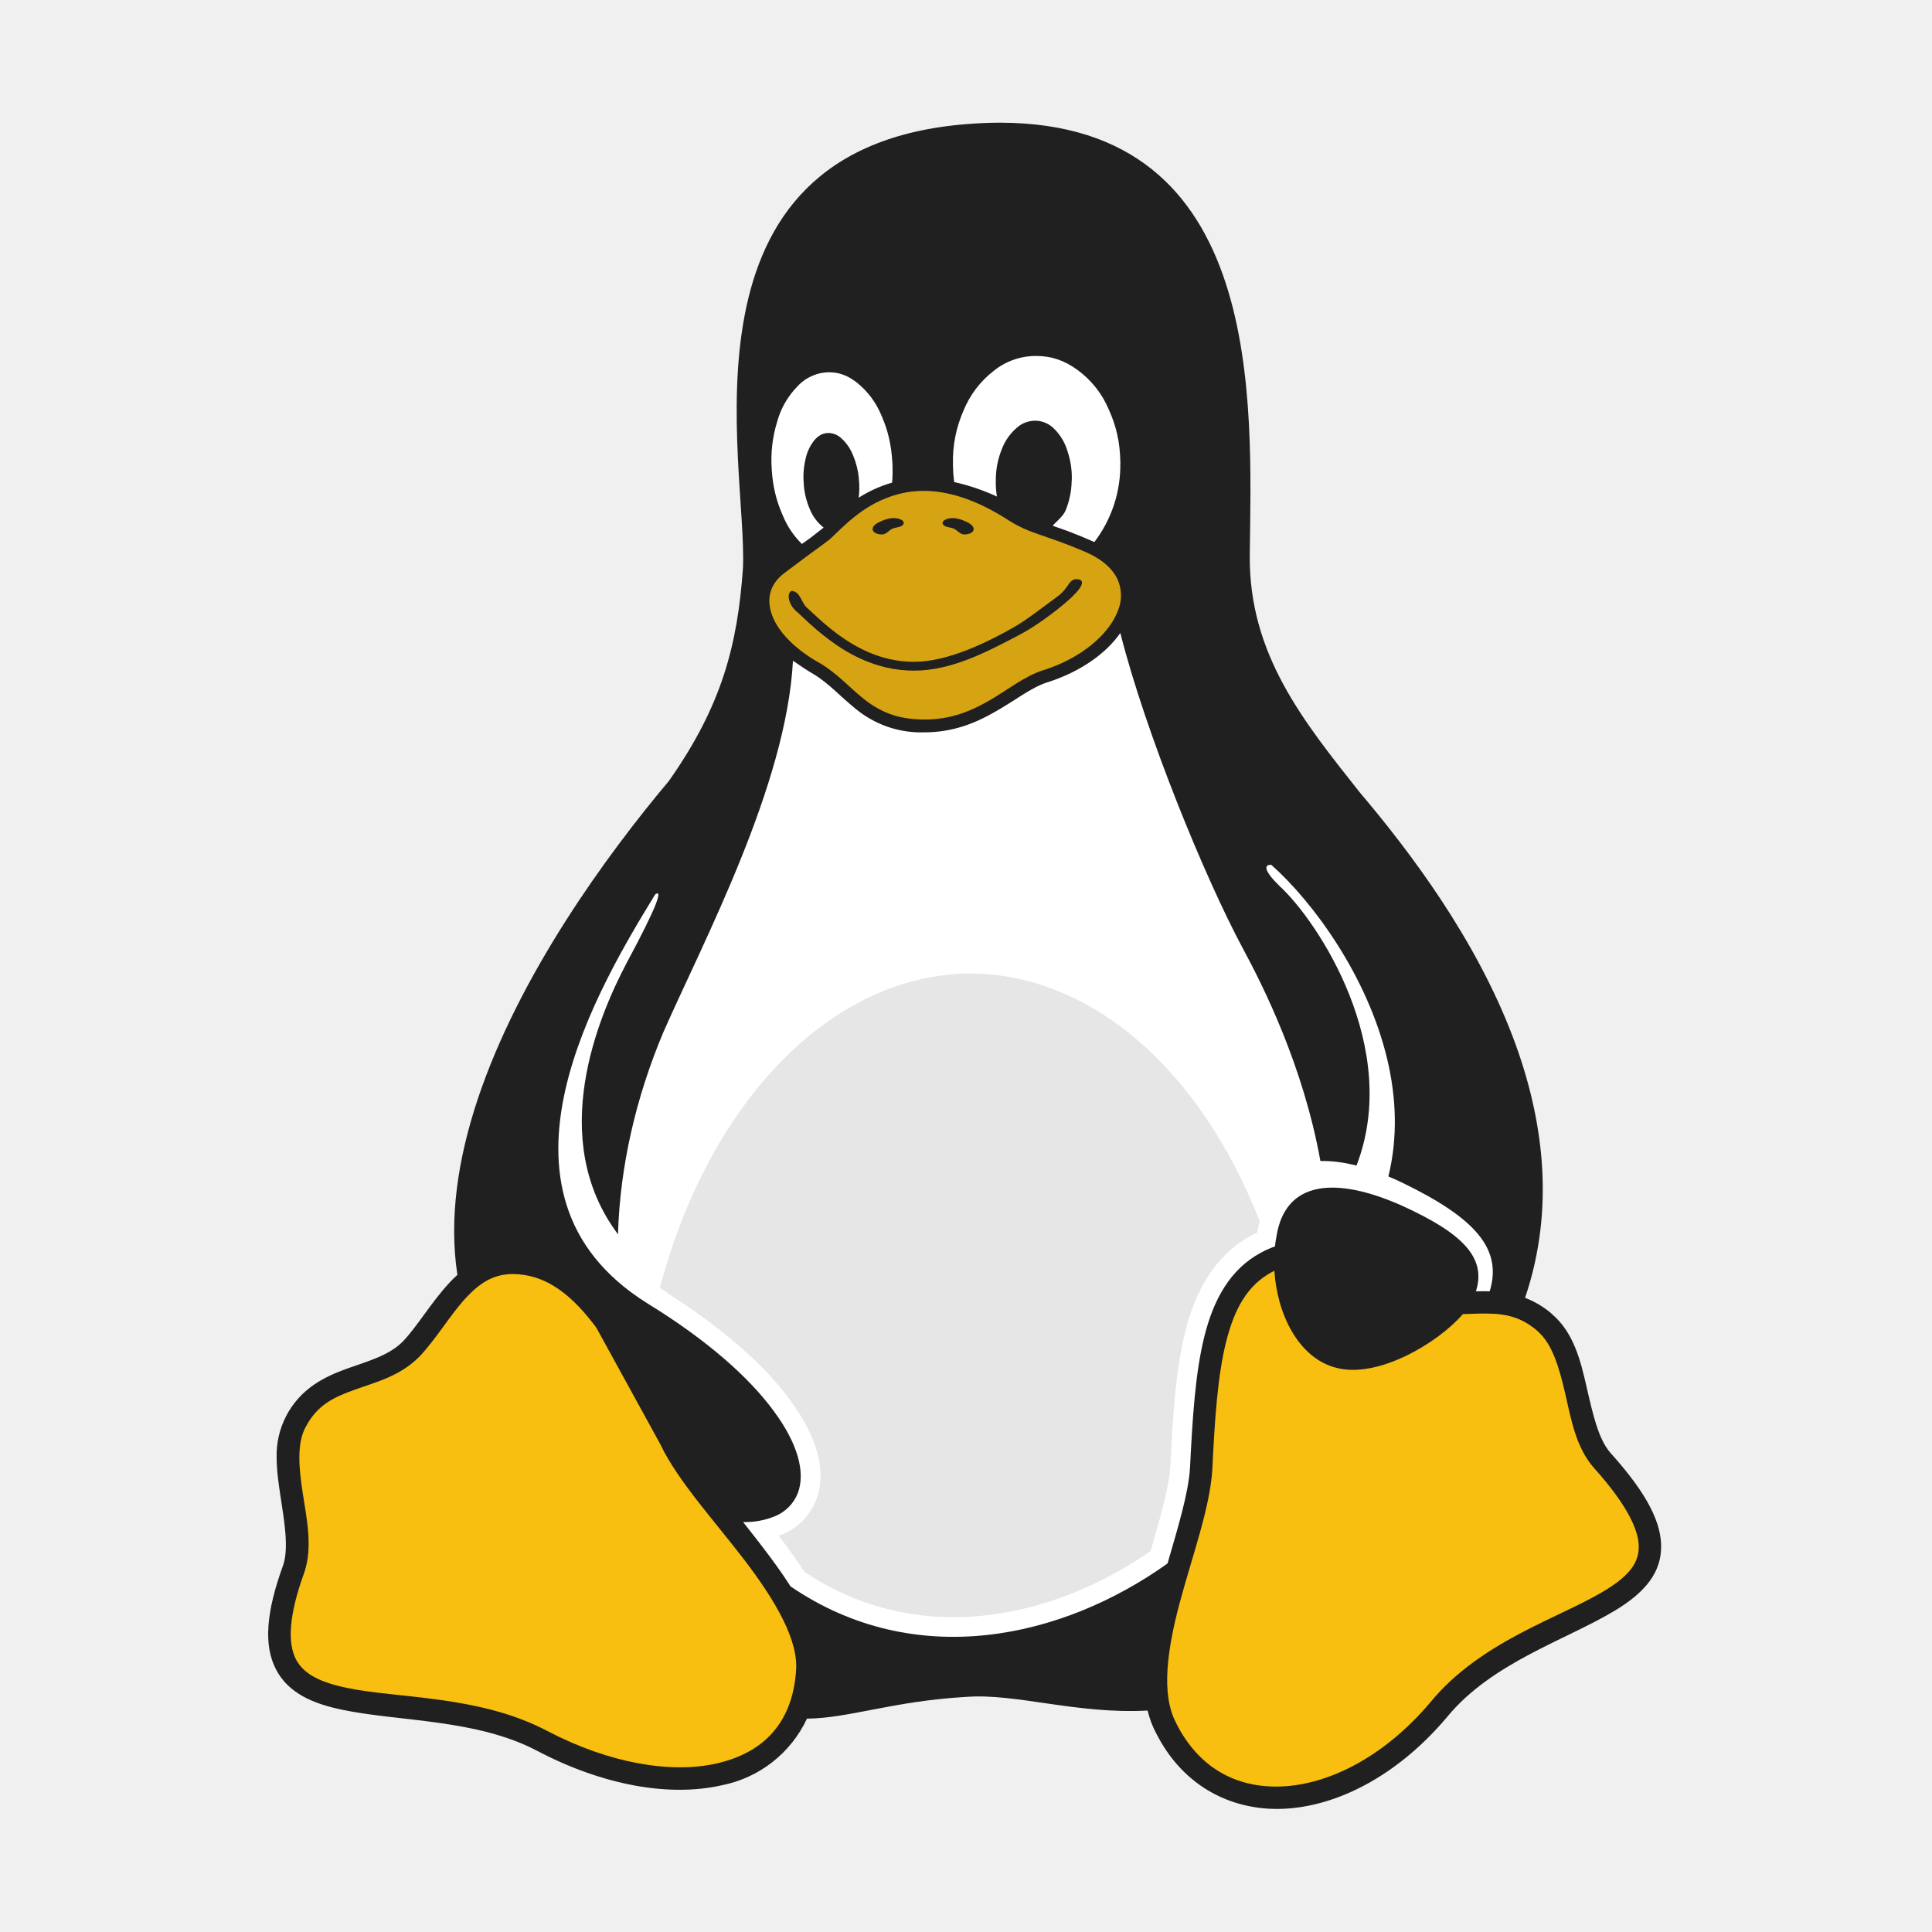
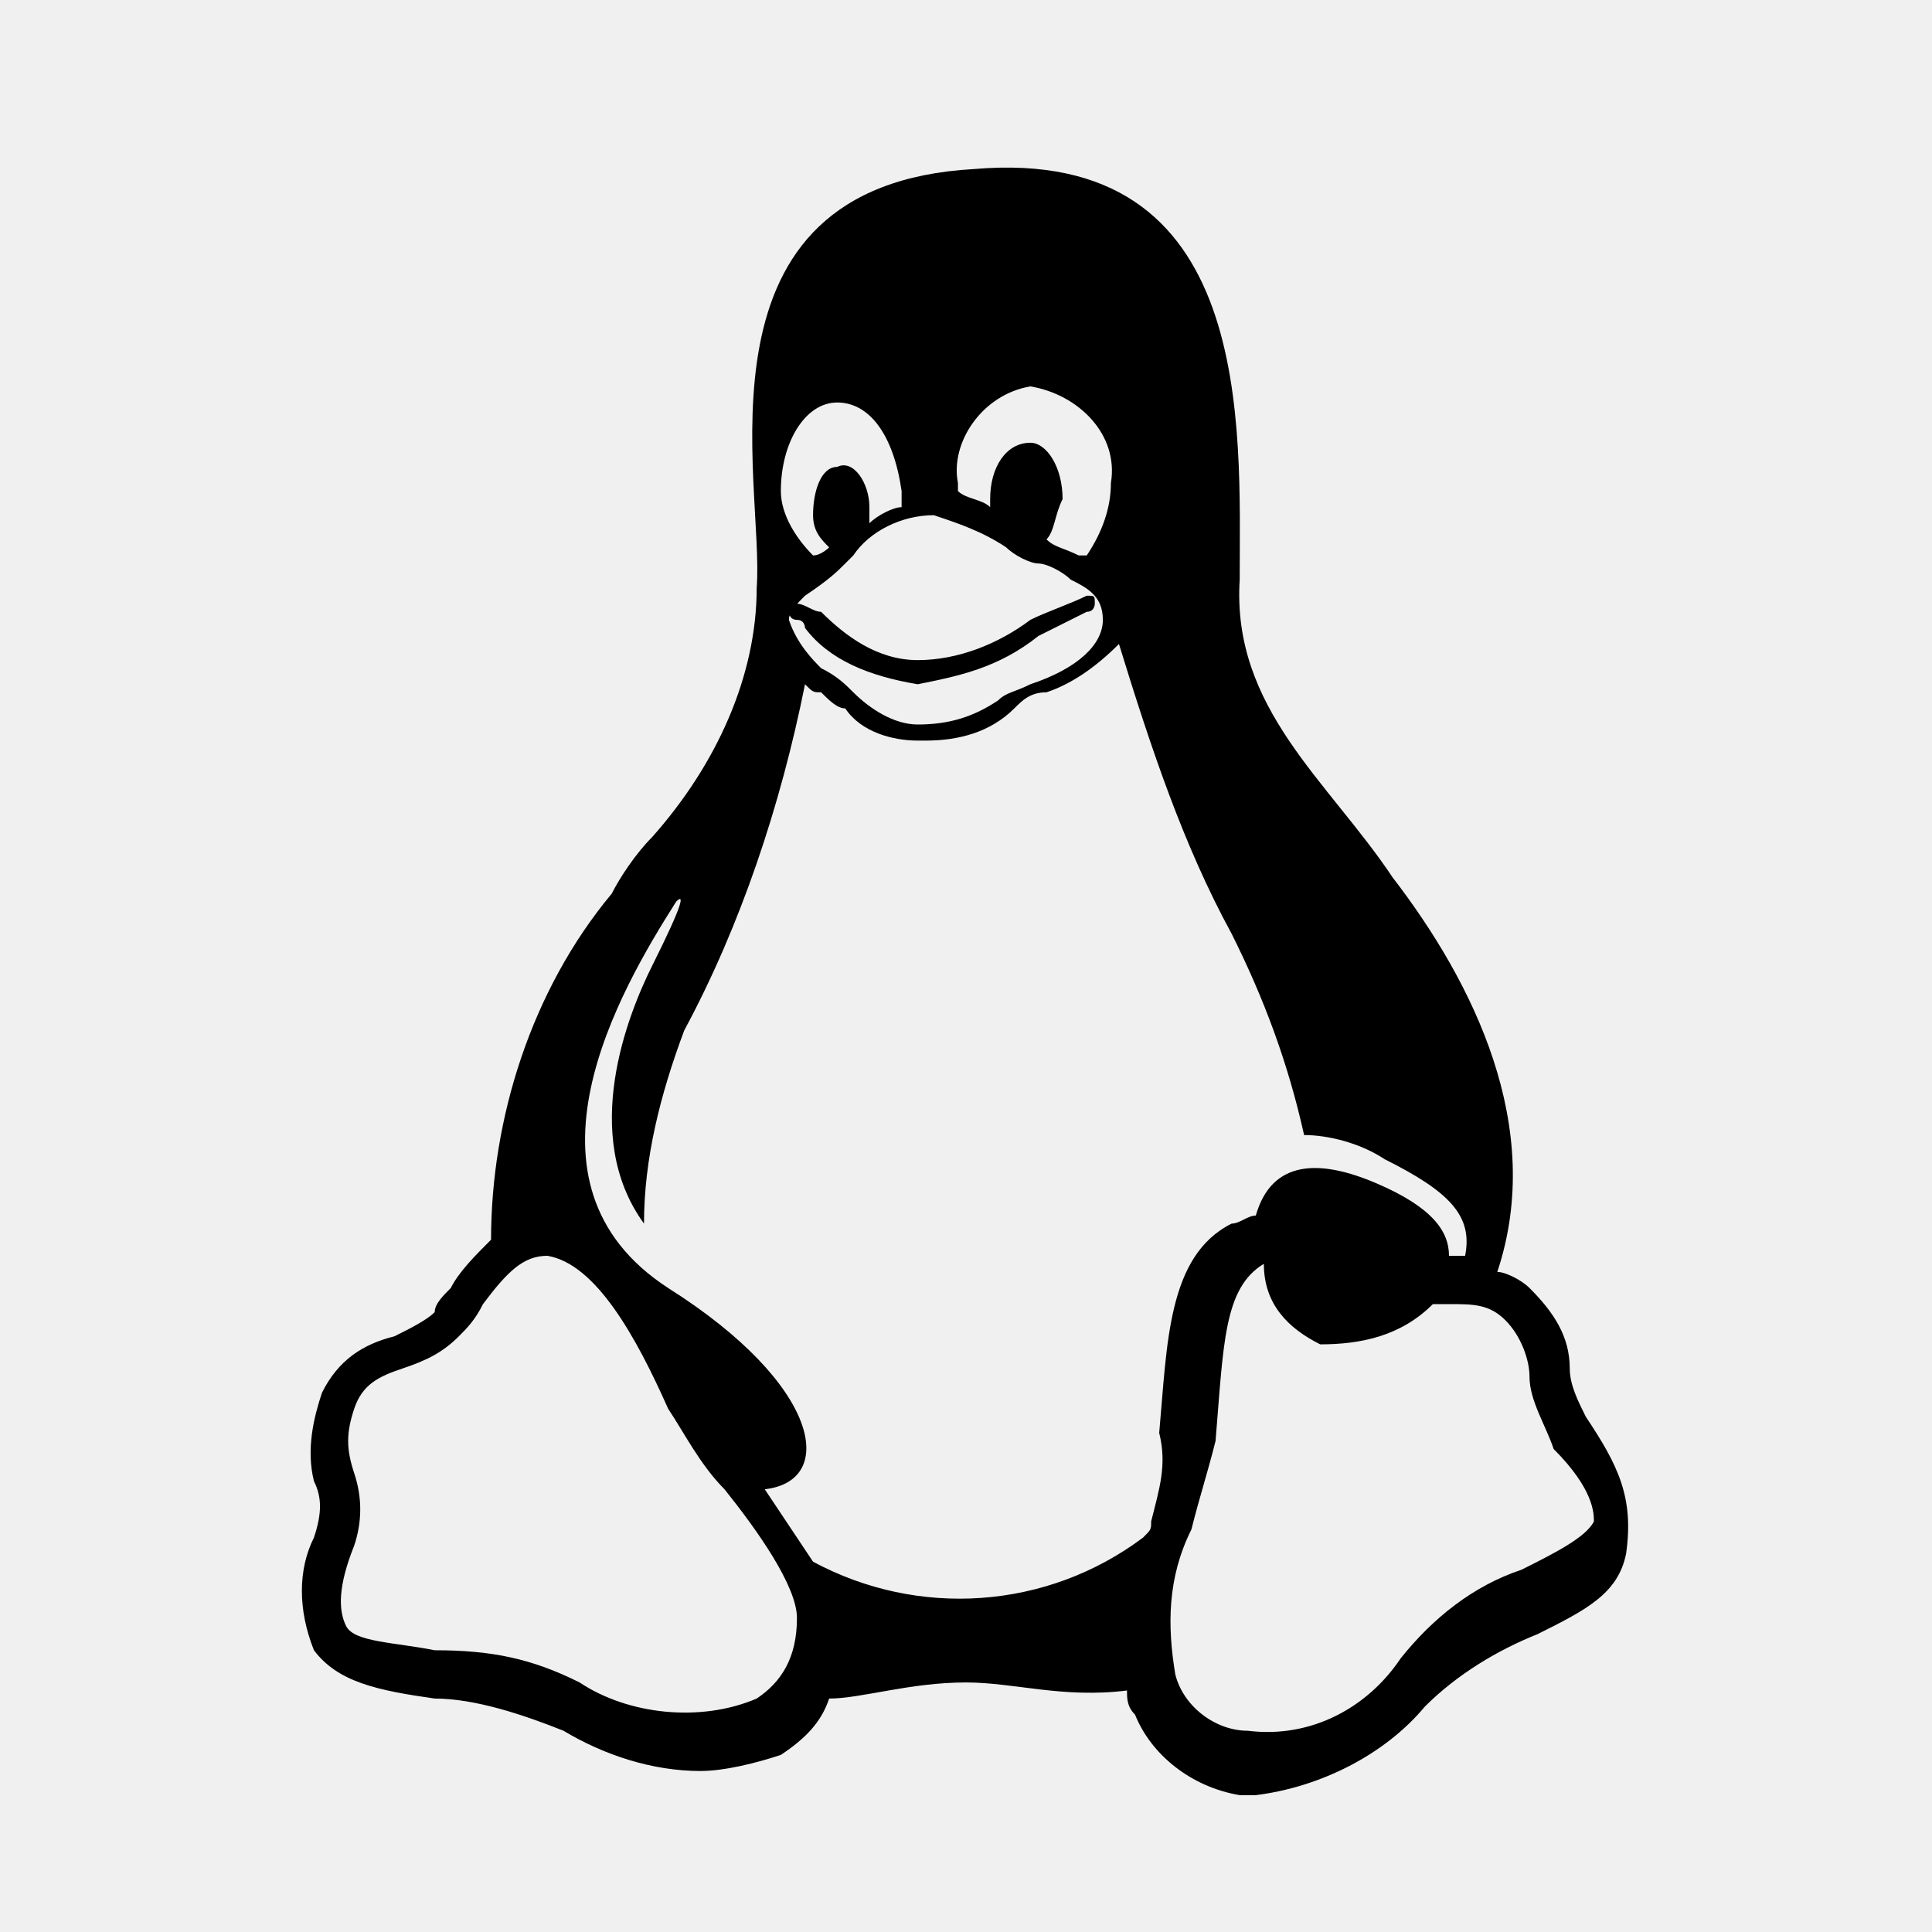
- <svg xmlns="http://www.w3.org/2000/svg" width="800px" height="800px" viewBox="0 0 16 16" fill="none">
-   <path fill="#202020" d="M13.338 12.033c-.1-.112-.146-.319-.197-.54-.05-.22-.107-.457-.288-.61v-.001a.756.756 0 00-.223-.134c.252-.745.153-1.487-.1-2.157-.312-.823-.855-1.54-1.27-2.03-.464-.586-.918-1.142-.91-1.963.014-1.254.138-3.579-2.068-3.582-.09 0-.183.004-.28.012-2.466.198-1.812 2.803-1.849 3.675-.045.638-.174 1.14-.613 1.764-.515.613-1.24 1.604-1.584 2.637-.162.487-.24.984-.168 1.454-.023.02-.044.041-.064.063-.151.161-.263.357-.388.489-.116.116-.282.16-.464.225-.183.066-.383.162-.504.395v.001a.702.702 0 00-.077.339c0 .108.016.217.032.322.034.22.068.427.023.567-.144.395-.163.667-.061.865.102.199.31.286.547.335.473.1 1.114.075 1.619.342l.043-.082-.043.082c.54.283 1.089.383 1.526.284a.99.99 0 00.706-.552c.342-.002.717-.146 1.318-.18.408-.032.918.145 1.503.113a.806.806 0 00.068.183l.001.001c.227.455.65.662 1.1.627.45-.036.928-.301 1.315-.762l-.07-.06.07.06c.37-.448.982-.633 1.388-.878.203-.123.368-.276.38-.499.013-.222-.118-.471-.418-.805z" />
-   <path fill="#F8BF11" d="M13.571 12.828c-.007.137-.107.24-.29.35-.368.222-1.019.414-1.434.918-.362.43-.802.665-1.19.696-.387.03-.721-.13-.919-.526v-.002c-.123-.233-.072-.6.031-.987s.251-.785.271-1.108v-.001c.02-.415.044-.776.114-1.055.07-.28.179-.468.373-.575a.876.876 0 01.027-.014c.022.359.2.725.514.804.343.09.838-.204 1.047-.445l.122-.004c.184-.005.337.006.495.143v.001c.121.102.179.296.229.512.05.217.09.453.239.621.287.32.38.534.371.672zM6.592 13.843v.003c-.034.435-.28.672-.656.758-.377.086-.888 0-1.398-.266-.565-.3-1.237-.27-1.667-.36-.216-.045-.357-.113-.421-.238-.064-.126-.066-.345.071-.72v-.001l.001-.002c.068-.209.018-.438-.015-.653-.033-.214-.049-.41.024-.546l.001-.001c.094-.181.232-.246.403-.307.17-.062.373-.11.533-.27l.001-.001h.001c.148-.157.26-.353.39-.492.11-.117.22-.195.385-.196h.005a.61.61 0 01.093.008c.22.033.411.187.596.437l.533.971v.001c.142.296.441.622.695.954.254.333.45.666.425.921z" />
-   <path fill="#D6A312" d="M9.25 4.788c-.043-.084-.13-.164-.28-.225-.31-.133-.444-.142-.617-.254-.28-.181-.513-.244-.706-.244a.834.834 0 00-.272.047c-.236.08-.392.25-.49.342-.02.019-.044.035-.104.08-.06.043-.15.11-.28.208-.117.086-.154.2-.114.332.04.132.167.285.4.417h.001c.145.085.244.2.358.291a.801.801 0 00.189.117c.072.031.156.052.26.058.248.015.43-.06.59-.151.16-.092.296-.204.452-.255h.001c.32-.1.548-.301.62-.493a.324.324 0 00-.008-.27z" />
-   <path fill="#202020" d="M8.438 5.26c-.255.133-.552.294-.869.294-.316 0-.566-.146-.745-.289-.09-.07-.163-.142-.218-.193-.096-.075-.084-.181-.045-.178.066.008.076.095.117.134.056.052.126.12.211.187.17.135.397.266.68.266.284 0 .614-.166.816-.28.115-.064.26-.179.379-.266.09-.067.087-.147.162-.138.075.009.02.089-.085.18-.105.092-.27.214-.403.283z" />
-   <path fill="#ffffff" d="M12.337 10.694a1.724 1.724 0 00-.104 0h-.01c.088-.277-.106-.48-.621-.713-.534-.235-.96-.212-1.032.265-.005.025-.009.05-.011.076a.801.801 0 00-.12.054c-.252.137-.389.386-.465.692-.076.305-.098.674-.119 1.09-.013.208-.099.49-.186.79-.875.624-2.09.894-3.122.19-.07-.11-.15-.22-.233-.328a13.85 13.85 0 00-.16-.205.65.65 0 00.268-.05.34.34 0 00.186-.192c.063-.17 0-.408-.202-.68-.201-.273-.542-.58-1.043-.888-.368-.23-.574-.51-.67-.814-.097-.305-.084-.635-.01-.96.143-.625.51-1.233.743-1.614.063-.046.023.086-.236.567-.232.44-.667 1.455-.072 2.248.016-.564.15-1.14.377-1.677.329-.747 1.018-2.041 1.072-3.073.029.02.125.086.169.11.126.075.221.184.344.283a.85.85 0 00.575.2c.24 0 .427-.079.582-.168.17-.096.304-.204.433-.245.27-.085.486-.235.608-.41.21.83.7 2.027 1.014 2.611.167.31.5.969.643 1.762.091-.002.191.01.299.038.375-.973-.319-2.022-.636-2.314-.128-.124-.135-.18-.07-.177.343.304.795.917.96 1.608.075.315.09.646.01.973.04.017.08.034.12.054.603.293.826.548.719.897z" />
-   <path fill="#E6E6E6" d="M8.04 8.062c-.556.002-1.099.251-1.558.716-.46.464-.814 1.122-1.018 1.888l.061.038v.004c.47.298.805.598 1.012.878.219.296.316.584.223.834a.513.513 0 01-.27.283l-.041.015c.074.097.146.197.213.3.944.628 2.042.396 2.867-.172.08-.278.153-.536.163-.698.021-.415.042-.792.124-1.12.082-.33.242-.63.544-.795.017-.01.034-.015.051-.023a.756.756 0 01.022-.094c-.242-.622-.591-1.14-1.01-1.5-.42-.36-.897-.551-1.382-.554zm2.37 2.155l-.002.005v-.002l.001-.004z" />
-   <path fill="#ffffff" d="M9.278 3.833a1.05 1.05 0 01-.215.656 4.119 4.119 0 00-.218-.09l-.127-.045c.029-.035.085-.075.107-.127a.669.669 0 00.05-.243l.001-.01a.673.673 0 00-.035-.236.434.434 0 00-.108-.184.223.223 0 00-.156-.07H8.57a.228.228 0 00-.151.06.434.434 0 00-.122.175.676.676 0 00-.05.243v.01a.718.718 0 00.009.14 1.773 1.773 0 00-.354-.12 1.196 1.196 0 01-.01-.133v-.013a1.035 1.035 0 01.088-.447.793.793 0 01.25-.328.554.554 0 01.346-.123h.006c.125 0 .232.036.342.116a.78.78 0 01.257.324c.063.138.094.273.097.433l.001.012zM7.388 3.997a1.05 1.05 0 00-.277.125.623.623 0 00.002-.15v-.008a.651.651 0 00-.048-.192.37.37 0 00-.096-.141.158.158 0 00-.119-.045c-.042.004-.077.024-.11.065a.372.372 0 00-.07.156.626.626 0 00-.013.205v.008a.634.634 0 00.048.193.367.367 0 00.116.156l-.102.08-.078.056a.706.706 0 01-.16-.24c-.053-.12-.082-.24-.09-.381v-.001a1.071 1.071 0 01.045-.39.668.668 0 01.167-.292.359.359 0 01.264-.118c.084 0 .158.028.235.09a.68.68 0 01.199.271c.053.12.08.24.089.382v.001c.003.06.003.115-.002.17z" />
-   <path fill="#202020" d="M7.806 4.335c.01.034.065.029.097.045.027.014.05.045.08.046.03.001.076-.01.08-.04.005-.038-.052-.063-.088-.077-.047-.019-.107-.028-.151-.003-.01.005-.021.018-.018.03zM7.484 4.335c-.01.034-.065.029-.096.045-.028.014-.05.045-.081.046-.03.001-.076-.01-.08-.04-.005-.038.052-.063.088-.077.047-.019.108-.028.152-.003.01.005.02.018.017.03z" />
+ <svg xmlns="http://www.w3.org/2000/svg" width="512" height="512" viewBox="0 0 24 24">
+   <path fill="#000000" d="M19.7 17.6c-.1-.2-.2-.4-.2-.6c0-.4-.2-.7-.5-1c-.1-.1-.3-.2-.4-.2c.6-1.8-.3-3.6-1.3-4.9c-.8-1.2-2-2.1-1.9-3.7c0-1.9.2-5.4-3.3-5.1c-3.6.2-2.6 3.9-2.7 5.2c0 1.1-.5 2.2-1.3 3.1c-.2.2-.4.5-.5.7c-1 1.2-1.5 2.8-1.5 4.3c-.2.2-.4.4-.5.6c-.1.1-.2.2-.2.3c-.1.1-.3.2-.5.3c-.4.1-.7.3-.9.7c-.1.3-.2.7-.1 1.1c.1.2.1.4 0 .7c-.2.4-.2.9 0 1.4c.3.4.8.5 1.5.6c.5 0 1.1.2 1.6.4c.5.3 1.1.5 1.7.5c.3 0 .7-.1 1-.2c.3-.2.5-.4.6-.7c.4 0 1-.2 1.7-.2c.6 0 1.2.2 2 .1c0 .1 0 .2.1.3c.2.5.7.9 1.3 1h.2c.8-.1 1.6-.5 2.1-1.1c.4-.4.9-.7 1.4-.9c.6-.3 1-.5 1.1-1c.1-.7-.1-1.1-.5-1.7zM12.8 4.8c.6.1 1.1.6 1 1.2c0 .3-.1.6-.3.9h-.1c-.2-.1-.3-.1-.4-.2c.1-.1.1-.3.2-.5c0-.4-.2-.7-.4-.7c-.3 0-.5.3-.5.7v.1c-.1-.1-.3-.1-.4-.2V6c-.1-.5.3-1.1.9-1.2zm-.3 2c.1.1.3.2.4.2c.1 0 .3.1.4.2c.2.1.4.2.4.5s-.3.6-.9.8c-.2.1-.3.1-.4.2c-.3.2-.6.3-1 .3c-.3 0-.6-.2-.8-.4c-.1-.1-.2-.2-.4-.3c-.1-.1-.3-.3-.4-.6c0-.1.1-.2.2-.3c.3-.2.4-.3.5-.4l.1-.1c.2-.3.6-.5 1-.5c.3.1.6.2.9.4zM10.4 5c.4 0 .7.4.8 1.1v.2c-.1 0-.3.1-.4.2v-.2c0-.3-.2-.6-.4-.5c-.2 0-.3.3-.3.6c0 .2.1.3.2.4c0 0-.1.1-.2.1c-.2-.2-.4-.5-.4-.8c0-.6.3-1.1.7-1.1zm-1 16.1c-.7.3-1.6.2-2.2-.2c-.6-.3-1.1-.4-1.8-.4c-.5-.1-1-.1-1.1-.3c-.1-.2-.1-.5.1-1c.1-.3.1-.6 0-.9c-.1-.3-.1-.5 0-.8c.1-.3.3-.4.6-.5c.3-.1.5-.2.7-.4c.1-.1.2-.2.3-.4c.3-.4.5-.6.8-.6c.6.1 1.1 1 1.5 1.9c.2.3.4.7.7 1c.4.5.9 1.2.9 1.6c0 .5-.2.8-.5 1zm4.9-2.2c0 .1 0 .1-.1.2c-1.2.9-2.8 1-4.1.3l-.6-.9c.9-.1.7-1.3-1.2-2.5c-2-1.3-.6-3.7.1-4.8c.1-.1.1 0-.3.8c-.3.6-.9 2.1-.1 3.2c0-.8.2-1.6.5-2.4c.7-1.3 1.2-2.8 1.5-4.3c.1.1.1.1.2.1c.1.1.2.2.3.2c.2.3.6.4.9.4h.1c.4 0 .8-.1 1.1-.4c.1-.1.2-.2.4-.2c.3-.1.6-.3.9-.6c.4 1.3.8 2.5 1.4 3.6c.4.8.7 1.6.9 2.5c.3 0 .7.1 1 .3c.8.4 1.1.7 1 1.2H18c0-.3-.2-.6-.9-.9c-.7-.3-1.3-.3-1.5.4c-.1 0-.2.1-.3.1c-.8.4-.8 1.5-.9 2.6c.1.4 0 .7-.1 1.1zm4.6.6c-.6.2-1.1.6-1.5 1.1c-.4.6-1.1 1-1.9.9c-.4 0-.8-.3-.9-.7c-.1-.6-.1-1.2.2-1.8c.1-.4.2-.7.3-1.1c.1-1.2.1-1.9.6-2.2c0 .5.3.8.7 1c.5 0 1-.1 1.4-.5h.2c.3 0 .5 0 .7.2c.2.2.3.5.3.7c0 .3.2.6.3.9c.5.5.5.8.5.9c-.1.2-.5.4-.9.6zm-9-12c-.1 0-.1 0-.1.1c0 0 0 .1.1.1s.1.1.1.1c.3.4.8.6 1.4.7c.5-.1 1-.2 1.5-.6l.6-.3c.1 0 .1-.1.1-.1c0-.1 0-.1-.1-.1c-.2.1-.5.2-.7.3c-.4.3-.9.5-1.4.5c-.5 0-.9-.3-1.2-.6c-.1 0-.2-.1-.3-.1z" />
</svg>
